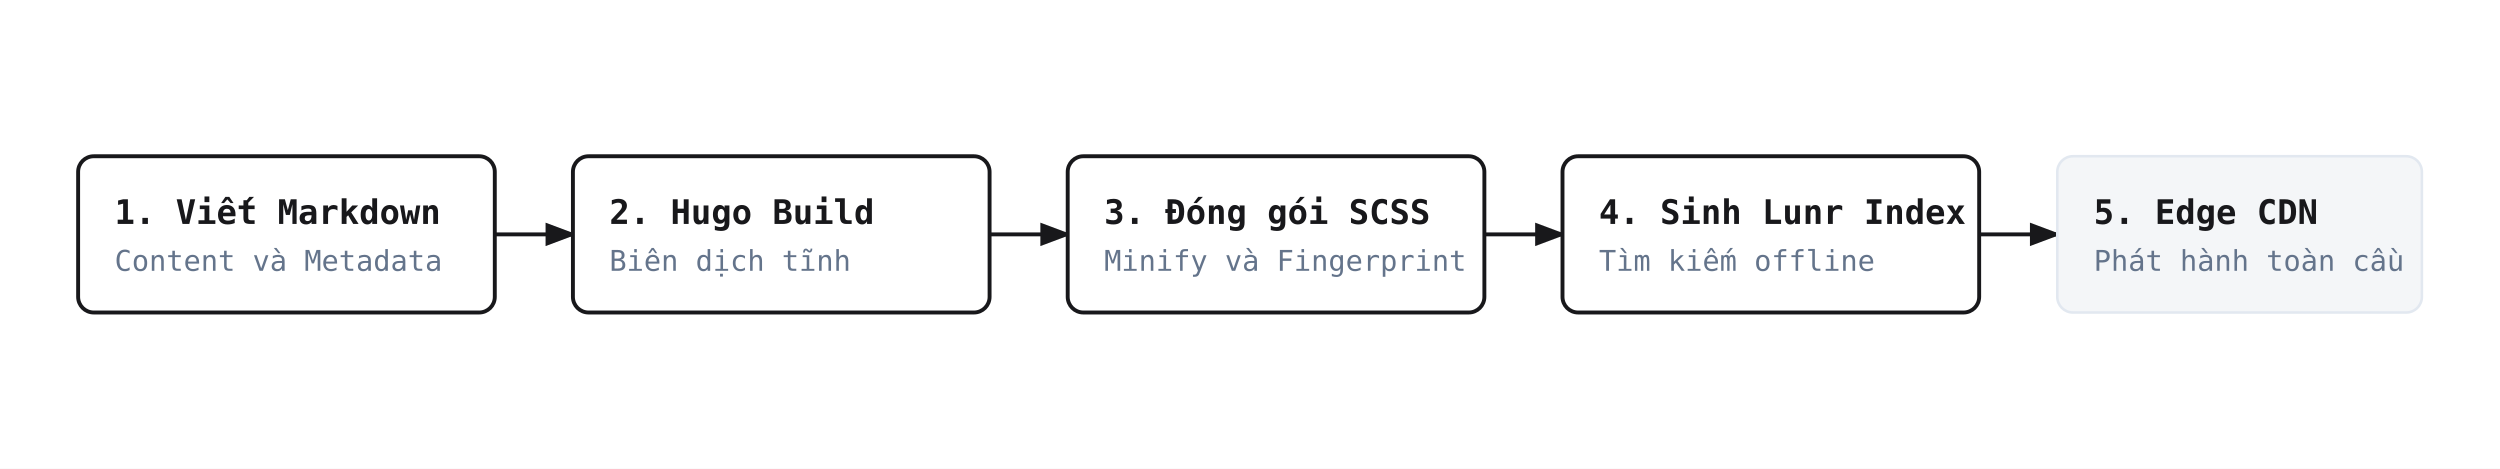
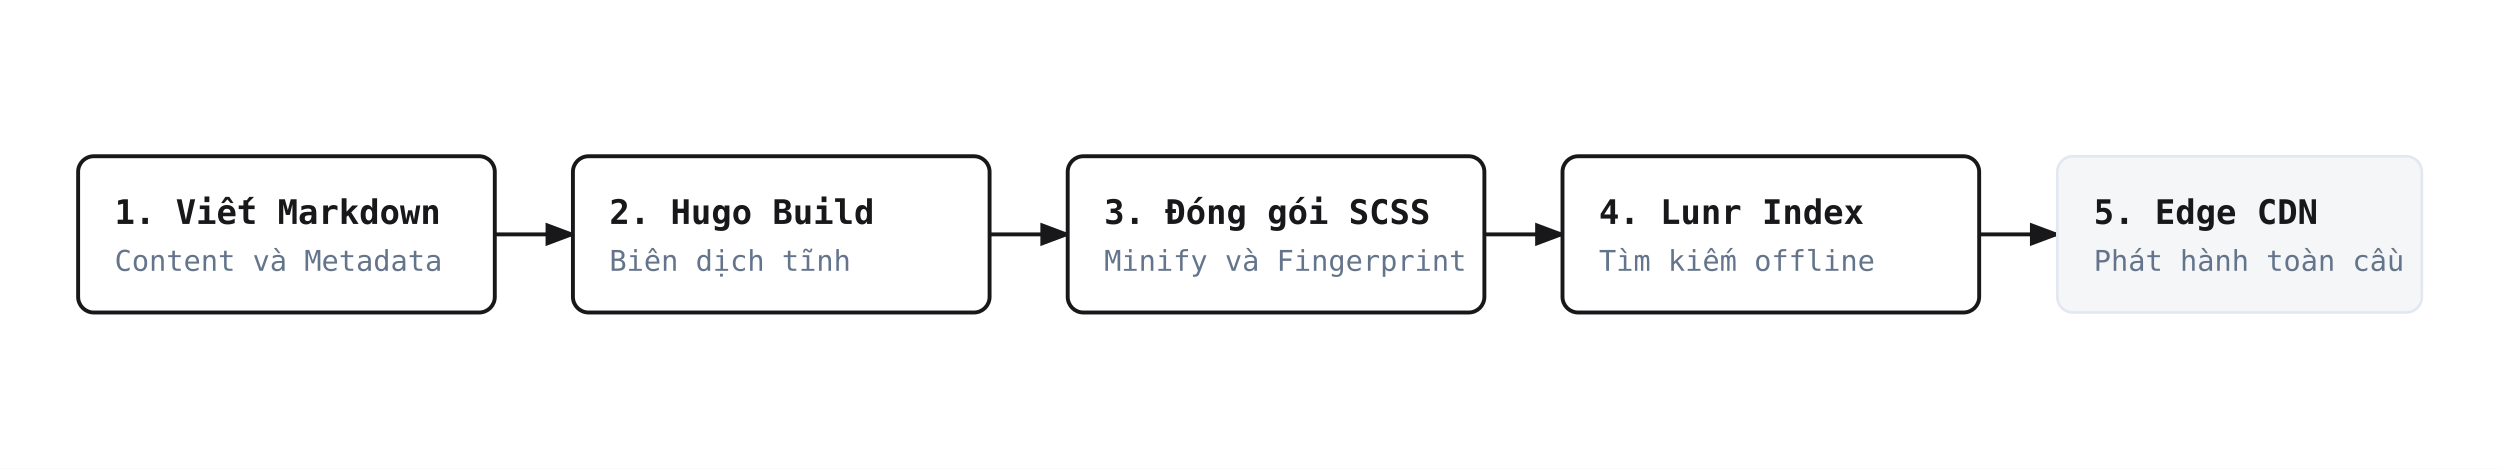
<svg xmlns="http://www.w3.org/2000/svg" viewBox="0 0 960 180" width="960" height="180">
  <style>
    text { font-family: ui-monospace, SFMono-Regular, Menlo, Consolas, monospace; }
    .nm { font-size: 13px; font-weight: 600; fill: #18181b; }
    .dt { font-size: 11px; fill: #64748b; }
    .al { font-size: 11px; fill: #64748b; }
  </style>
  <defs>
    <marker id="arr-main-light" markerWidth="8" markerHeight="6" refX="7" refY="3" orient="auto">
      <polygon points="0 0, 8 3, 0 6" fill="#18181b" />
    </marker>
    <marker id="arr-sec-light" markerWidth="8" markerHeight="6" refX="7" refY="3" orient="auto">
      <polygon points="0 0, 8 3, 0 6" fill="#64748b" />
    </marker>
    <marker id="arr-acc-light" markerWidth="8" markerHeight="6" refX="7" refY="3" orient="auto-start-reverse">
      <polygon points="0 0, 8 3, 0 6" fill="#2563eb" />
    </marker>
  </defs>
  <rect width="960" height="180" fill="#ffffff" />
  <path d="M 190 90 H 220" fill="none" stroke="#18181b" stroke-width="1.5" marker-end="url(#arr-main-light)" />
  <path d="M 380 90 H 410" fill="none" stroke="#18181b" stroke-width="1.5" marker-end="url(#arr-main-light)" />
  <path d="M 570 90 H 600" fill="none" stroke="#18181b" stroke-width="1.5" marker-end="url(#arr-main-light)" />
  <path d="M 760 90 H 790" fill="none" stroke="#18181b" stroke-width="1.5" marker-end="url(#arr-main-light)" />
  <rect x="30" y="60" width="160" height="60" rx="6" fill="#ffffff" stroke="#18181b" stroke-width="1.5" />
  <text x="44" y="86" class="nm">1. Viết Markdown</text>
  <text x="44" y="104" class="dt">Content và Metadata</text>
  <rect x="220" y="60" width="160" height="60" rx="6" fill="#ffffff" stroke="#18181b" stroke-width="1.5" />
  <text x="234" y="86" class="nm">2. Hugo Build</text>
  <text x="234" y="104" class="dt">Biên dịch tĩnh</text>
  <rect x="410" y="60" width="160" height="60" rx="6" fill="#ffffff" stroke="#18181b" stroke-width="1.5" />
  <text x="424" y="86" class="nm">3. Đóng gói SCSS</text>
  <text x="424" y="104" class="dt">Minify và Fingerprint</text>
  <rect x="600" y="60" width="160" height="60" rx="6" fill="#ffffff" stroke="#18181b" stroke-width="1.5" />
-   <text x="614" y="86" class="nm">4. Sinh Lunr Index</text>
+   <text x="614" y="86" class="nm">4. Lunr Index</text>
  <text x="614" y="104" class="dt">Tìm kiếm offline</text>
  <rect x="790" y="60" width="140" height="60" rx="6" fill="#f4f6f8" stroke="#e2e8f0" stroke-width="1.0" />
  <text x="804" y="86" class="nm">5. Edge CDN</text>
  <text x="804" y="104" class="dt">Phát hành toàn cầu</text>
</svg>
